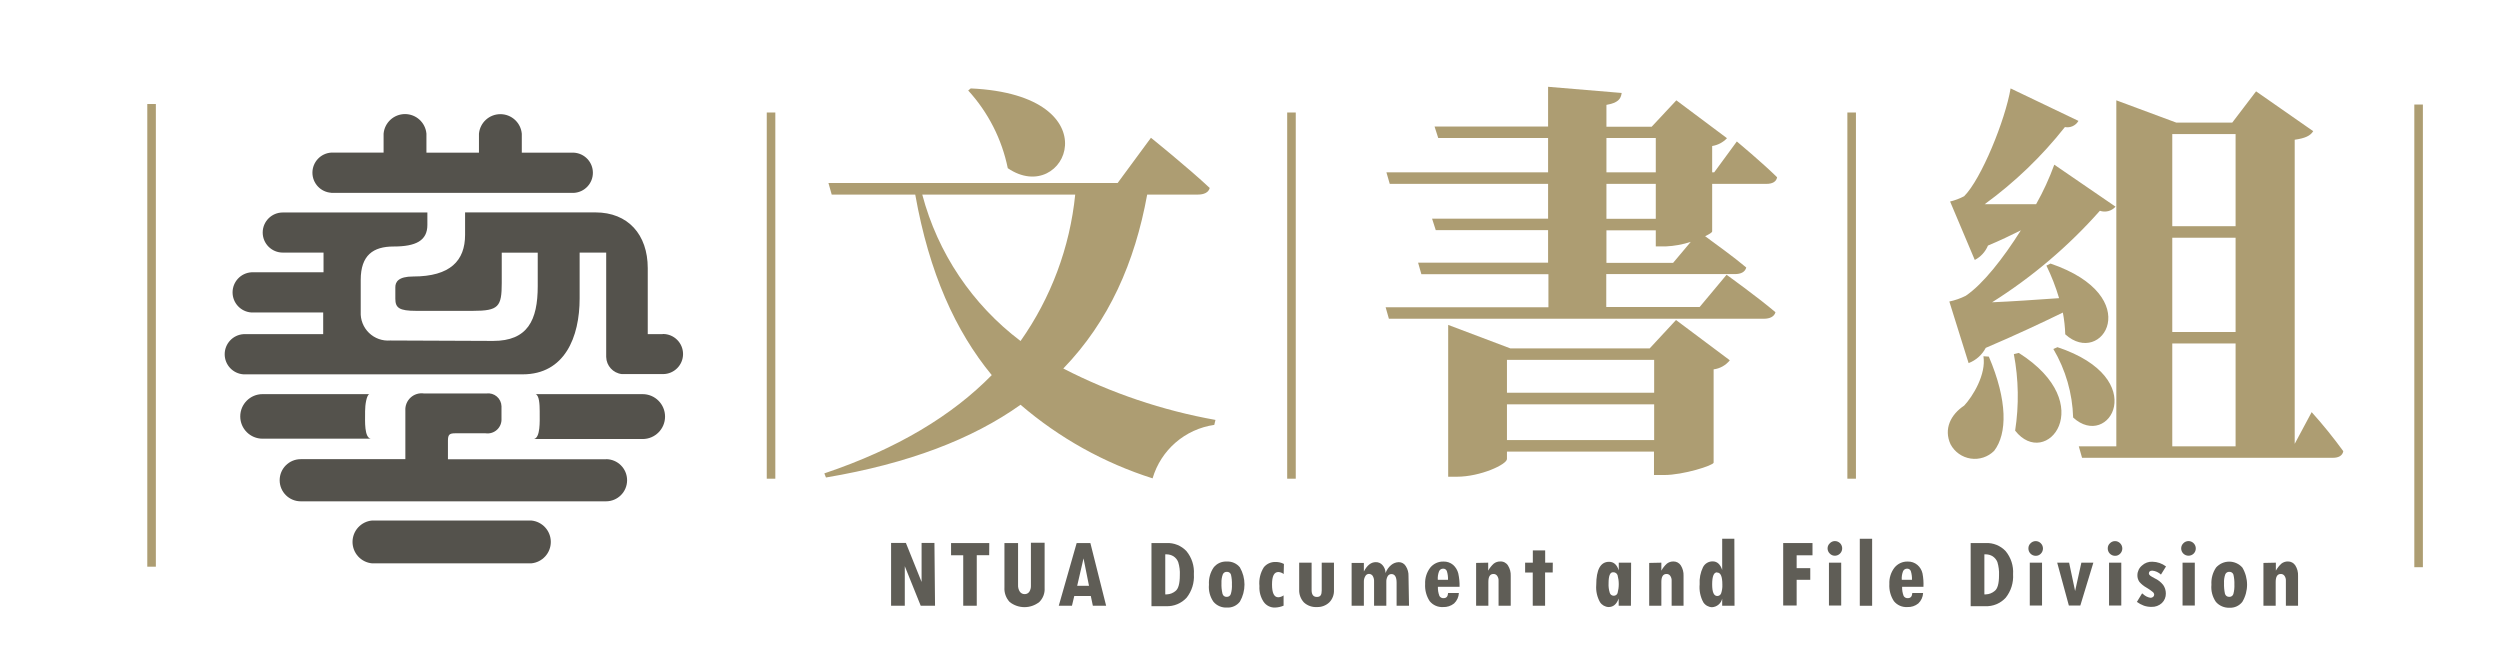
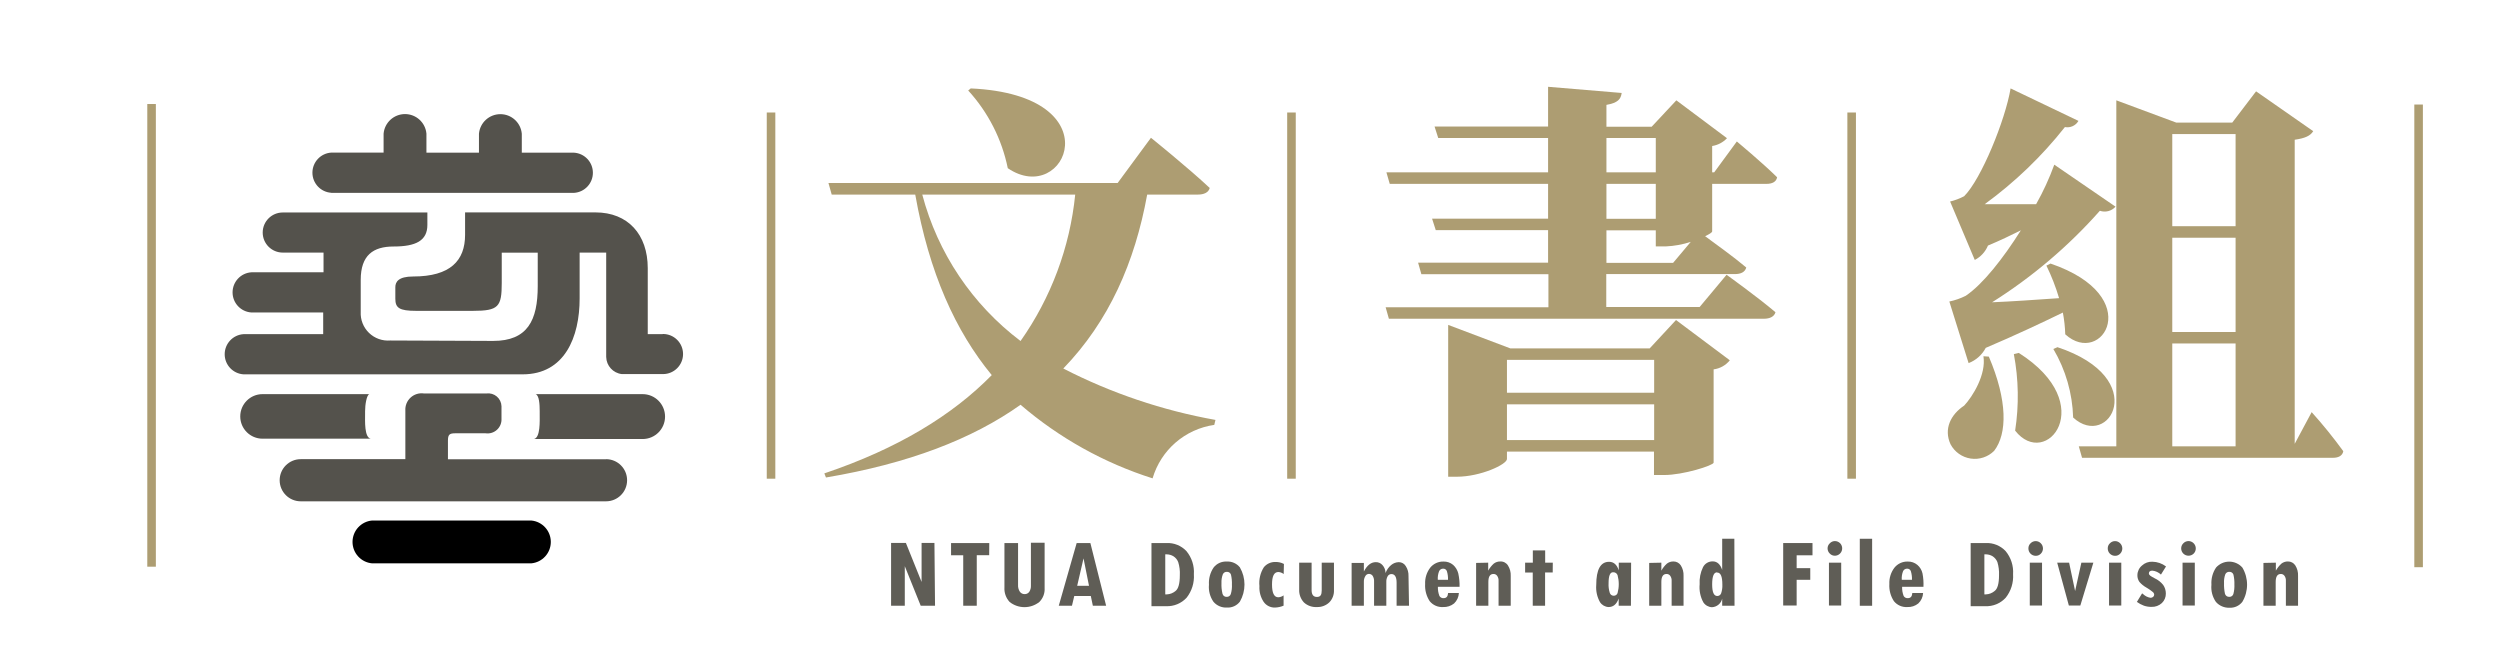
<svg xmlns="http://www.w3.org/2000/svg" id="圖層_1" data-name="圖層 1" viewBox="0 0 291.78 78">
  <defs>
    <style>
-       .cls-1 {
+       .cls-1sfzf {
        fill: #54524c;
      }

      .cls-2 {
        fill: #5f5d56;
      }

      .cls-3 {
        fill: #ad9d72;
      }

      .cls-4 {
        fill: none;
        stroke: #ad9d72;
        stroke-miterlimit: 10;
      }
    </style>
  </defs>
  <g>
-     <path class="cls-1" d="M38.66,22.51H67a2.35,2.35,0,0,0,0-4.69h-6.1V15.61h0s0,0,0,0a2.51,2.51,0,0,0-5,0v0h0v2.21H49.77V15.6a2.51,2.51,0,0,0-5,0h0v2.21H38.66a2.35,2.35,0,0,0,0,4.69Z" />
-     <path class="cls-1" d="M70.73,53.6H52.28V51.43c0-.71.18-.86.85-.86h3.54a1.63,1.63,0,0,0,1.86-1.72V47.41a1.55,1.55,0,0,0-1.74-1.49H49.47a1.9,1.9,0,0,0-2.16,2v5.67H35.1a2.46,2.46,0,1,0,0,4.92H70.73a2.46,2.46,0,0,0,0-4.92Z" />
-     <path class="cls-1" d="M62,60.75H43.43a2.51,2.51,0,0,0,0,5H62a2.51,2.51,0,0,0,0-5Z" />
-     <path class="cls-1" d="M77.31,39H75.6v-7.7c0-3.93-2.31-6.51-6.1-6.51H54.28v2.62c0,3-1.71,4.86-6.06,4.86-1.72,0-2.08.63-2.08,1.25l0,1.35c0,1.07.47,1.41,2.43,1.41h6.62c3,0,3.37-.47,3.37-3.26V29.49h4.2v3.9c0,4-1.18,6.4-5.21,6.4l-12-.05A3.19,3.19,0,0,1,42.1,36.4V32.67c0-2.89,1.46-3.9,3.84-3.9,2.61,0,3.94-.69,3.94-2.52V24.8H33a2.34,2.34,0,0,0,0,4.68h4.76v2.3H29.34a2.35,2.35,0,0,0,0,4.69h8.38V39h-9.3a2.35,2.35,0,0,0,0,4.69H61c4.9,0,6.65-4.33,6.65-8.86V29.48h3.1V41.66a2.06,2.06,0,0,0,1.82,2h4.81a2.34,2.34,0,0,0,0-4.68Z" />
-     <path class="cls-1" d="M42.61,48.29V48c0-.78.18-1.88.49-2H30.64a2.6,2.6,0,0,0,0,5.2H43.27C42.51,51.07,42.61,49.11,42.61,48.29Z" />
-     <path class="cls-1" d="M75,46H62.52c.41.16.47,1.17.47,2v.3c0,.82.09,2.78-.67,2.94H75A2.6,2.6,0,0,0,75,46Z" />
+     <path class="cls-1sfzf" d="M38.66,22.51H67a2.35,2.35,0,0,0,0-4.69h-6.1V15.61h0s0,0,0,0a2.51,2.51,0,0,0-5,0v0h0v2.21H49.77V15.6a2.51,2.51,0,0,0-5,0h0v2.21H38.66a2.35,2.35,0,0,0,0,4.69Z" />
+     <path class="cls-1sfzf" d="M70.73,53.6H52.28V51.43c0-.71.18-.86.85-.86h3.54a1.63,1.63,0,0,0,1.86-1.72V47.41a1.55,1.55,0,0,0-1.74-1.49H49.47a1.9,1.9,0,0,0-2.16,2v5.67H35.1a2.46,2.46,0,1,0,0,4.92H70.73a2.46,2.46,0,0,0,0-4.92Z" />
+     <path class="cls-1sfzf1" d="M62,60.75H43.43a2.51,2.51,0,0,0,0,5H62a2.51,2.51,0,0,0,0-5Z" />
+     <path class="cls-1sfzf" d="M77.31,39H75.6v-7.7c0-3.93-2.31-6.51-6.1-6.51H54.28v2.62c0,3-1.71,4.86-6.06,4.86-1.72,0-2.08.63-2.08,1.25l0,1.35c0,1.07.47,1.41,2.43,1.41h6.62c3,0,3.37-.47,3.37-3.26V29.49h4.2v3.9c0,4-1.18,6.4-5.21,6.4l-12-.05A3.19,3.19,0,0,1,42.1,36.4V32.67c0-2.89,1.46-3.9,3.84-3.9,2.61,0,3.94-.69,3.94-2.52V24.8H33a2.34,2.34,0,0,0,0,4.68h4.76v2.3H29.34a2.35,2.35,0,0,0,0,4.69h8.38V39h-9.3a2.35,2.35,0,0,0,0,4.69H61c4.9,0,6.65-4.33,6.65-8.86V29.48h3.1V41.66a2.06,2.06,0,0,0,1.82,2h4.81a2.34,2.34,0,0,0,0-4.68Z" />
+     <path class="cls-1sfzf" d="M42.61,48.29V48c0-.78.18-1.88.49-2H30.64a2.6,2.6,0,0,0,0,5.2H43.27C42.51,51.07,42.61,49.11,42.61,48.29Z" />
+     <path class="cls-1sfzf" d="M75,46H62.52c.41.16.47,1.17.47,2v.3c0,.82.09,2.78-.67,2.94H75A2.6,2.6,0,0,0,75,46Z" />
  </g>
  <g>
    <path class="cls-2" d="M109.13,70.7h-1.67l-1.86-4.62h0V70.7H104V63.37h1.73l1.83,4.55h0V63.37h1.5Z" />
    <path class="cls-2" d="M115.45,64.8H114v5.9h-1.58V64.81H111V63.38h4.46Z" />
    <path class="cls-2" d="M121.92,68.64a2.1,2.1,0,0,1-.62,1.62,2.79,2.79,0,0,1-3.46,0,2.29,2.29,0,0,1-.61-1.72V63.38h1.59v4.88a1.31,1.31,0,0,0,.21.8.66.66,0,0,0,.56.28.63.63,0,0,0,.54-.27,1.24,1.24,0,0,0,.19-.73v-5h1.6Z" />
    <path class="cls-2" d="M129.1,70.7h-1.55l-.24-1.14h-1.93l-.27,1.14h-1.54l2.09-7.32h1.6Zm-2-2.33-.64-3.2h0l-.74,3.2Z" />
    <path class="cls-2" d="M134.39,63.38h1.76a3,3,0,0,1,2.32.94,3.83,3.83,0,0,1,.87,2.7,4,4,0,0,1-.84,2.73,3.08,3.08,0,0,1-2.41,1h-1.7ZM136,64.7v4.67h.19a1.64,1.64,0,0,0,1-.39c.34-.25.51-.87.51-1.84a4.35,4.35,0,0,0-.19-1.54,1.41,1.41,0,0,0-.56-.68,1.54,1.54,0,0,0-.76-.22Z" />
    <path class="cls-2" d="M141.1,68.24a3.21,3.21,0,0,1,.54-2,1.81,1.81,0,0,1,1.53-.7,1.83,1.83,0,0,1,1.54.68,4,4,0,0,1,0,4,1.78,1.78,0,0,1-1.51.69,1.93,1.93,0,0,1-1.57-.67A3,3,0,0,1,141.1,68.24Zm2.68,0a4.46,4.46,0,0,0-.11-1.17.47.47,0,0,0-.48-.33.48.48,0,0,0-.48.31,2.59,2.59,0,0,0-.15,1,4.53,4.53,0,0,0,.12,1.25.47.47,0,0,0,.49.36.47.47,0,0,0,.48-.33A3.24,3.24,0,0,0,143.78,68.22Z" />
    <path class="cls-2" d="M149.82,67a1.06,1.06,0,0,0-.62-.24c-.5,0-.74.48-.74,1.46s.24,1.49.73,1.49a1.14,1.14,0,0,0,.62-.22v1.2a2.84,2.84,0,0,1-1,.22,1.56,1.56,0,0,1-1.33-.67,3,3,0,0,1-.49-1.84,3.44,3.44,0,0,1,.52-2.2,1.68,1.68,0,0,1,1.34-.61,2,2,0,0,1,1,.23Z" />
    <path class="cls-2" d="M155.69,68.88a1.92,1.92,0,0,1-.55,1.43,2,2,0,0,1-1.44.54,2.06,2.06,0,0,1-1.52-.54,2.08,2.08,0,0,1-.55-1.52V65.67h1.45v3.2c0,.53.2.8.62.8s.56-.25.56-.76V65.67h1.43Z" />
    <path class="cls-2" d="M164.45,70.7H163V68c0-.65-.2-1-.6-1a.49.49,0,0,0-.44.25,1.26,1.26,0,0,0-.16.69V70.7h-1.43V67.87a1.15,1.15,0,0,0-.16-.66.53.53,0,0,0-.45-.23.48.48,0,0,0-.41.26,1.18,1.18,0,0,0-.17.65V70.7h-1.43v-5h1.43v1h0c.38-.73.84-1.09,1.39-1.09a1,1,0,0,1,.78.34,1.4,1.4,0,0,1,.36.93h0a2.2,2.2,0,0,1,.65-.93,1.43,1.43,0,0,1,.9-.34.94.94,0,0,1,.81.46,2,2,0,0,1,.32,1.18Z" />
    <path class="cls-2" d="M170.35,68.49h-2.53a2.66,2.66,0,0,0,.18,1.07.51.51,0,0,0,.5.25q.47,0,.51-.6h1.26a1.8,1.8,0,0,1-.56,1.22,1.91,1.91,0,0,1-1.29.42,1.86,1.86,0,0,1-1.56-.69,3.28,3.28,0,0,1-.53-2,2.92,2.92,0,0,1,.59-1.9,1.92,1.92,0,0,1,1.55-.72,1.67,1.67,0,0,1,1.13.39,2,2,0,0,1,.6,1A6.64,6.64,0,0,1,170.35,68.49ZM169,67.67a3,3,0,0,0-.13-1,.43.43,0,0,0-.42-.3.5.5,0,0,0-.49.3,2.25,2.25,0,0,0-.15,1Z" />
    <path class="cls-2" d="M173.69,65.67v.93h0a3.29,3.29,0,0,1,.65-.82,1.2,1.2,0,0,1,.76-.25A1,1,0,0,1,176,66a2.1,2.1,0,0,1,.32,1.22V70.7h-1.42V67.79a.91.91,0,0,0-.16-.58.5.5,0,0,0-.44-.22c-.4,0-.59.31-.59.93V70.7h-1.43v-5Z" />
    <path class="cls-2" d="M181.22,66.81h-.89V70.7h-1.44V66.82H178V65.67h.9V64.24h1.44v1.43h.89Z" />
    <path class="cls-2" d="M190.35,70.7h-1.43v-.85h0c-.24.67-.63,1-1.18,1a1.26,1.26,0,0,1-1-.57,3.5,3.5,0,0,1-.44-2c0-1.81.5-2.71,1.5-2.71.54,0,.92.34,1.13,1h0v-.9h1.44Zm-2.1-3.91c-.34,0-.51.42-.51,1.28a3.13,3.13,0,0,0,.14,1.12.47.47,0,0,0,.46.34.46.46,0,0,0,.45-.31,4,4,0,0,0,0-2.09.51.51,0,0,0-.5-.34Z" />
    <path class="cls-2" d="M193.9,65.67v.93h0a3.08,3.08,0,0,1,.65-.82,1.2,1.2,0,0,1,.76-.25,1,1,0,0,1,.86.46,2.1,2.1,0,0,1,.32,1.22V70.7H195.1V67.79a.91.91,0,0,0-.16-.58.5.5,0,0,0-.44-.22q-.6,0-.6.93V70.7h-1.42v-5Z" />
    <path class="cls-2" d="M202.44,70.7H201v-.83h0a1.29,1.29,0,0,1-1.2,1,1.27,1.27,0,0,1-1-.57,3.65,3.65,0,0,1-.43-2.1,4,4,0,0,1,.39-2,1.24,1.24,0,0,1,1.13-.68q.78,0,1.11,1h0V62.88h1.42Zm-2.05-3.9c-.37,0-.56.47-.56,1.4s.2,1.36.6,1.36a.47.47,0,0,0,.45-.32,2.77,2.77,0,0,0,.14-1c0-1-.21-1.42-.62-1.42Z" />
    <path class="cls-2" d="M211.54,64.81h-1.85v1.5h1.59v1.36h-1.59v3h-1.57V63.38h3.42Z" />
    <path class="cls-2" d="M213.3,64a.79.79,0,0,1,.26-.59.81.81,0,0,1,.6-.26.86.86,0,0,1,.6.25.86.86,0,0,1-.6,1.46.8.8,0,0,1-.6-.25A.83.83,0,0,1,213.3,64Zm.16,1.67h1.43v5h-1.43Z" />
    <path class="cls-2" d="M218.5,70.7h-1.44V62.88h1.44Z" />
    <path class="cls-2" d="M224.49,68.49H222a2.66,2.66,0,0,0,.18,1.07.51.51,0,0,0,.5.25q.47,0,.51-.6h1.26a1.8,1.8,0,0,1-.56,1.22,1.89,1.89,0,0,1-1.29.42,1.86,1.86,0,0,1-1.56-.69,3.28,3.28,0,0,1-.53-2,2.92,2.92,0,0,1,.59-1.9,1.92,1.92,0,0,1,1.55-.72,1.67,1.67,0,0,1,1.13.39,1.83,1.83,0,0,1,.6,1A6.64,6.64,0,0,1,224.49,68.49Zm-1.34-.82a3,3,0,0,0-.13-1,.43.43,0,0,0-.42-.3.5.5,0,0,0-.49.3,2.25,2.25,0,0,0-.15,1Z" />
    <path class="cls-2" d="M230,63.38h1.75a3,3,0,0,1,2.33.94,3.83,3.83,0,0,1,.87,2.7,4,4,0,0,1-.85,2.73,3.05,3.05,0,0,1-2.41,1H230Zm1.6,1.32v4.67h.19a1.64,1.64,0,0,0,1-.39c.35-.25.52-.87.52-1.84a4.6,4.6,0,0,0-.19-1.54,1.47,1.47,0,0,0-.56-.68,1.54,1.54,0,0,0-.76-.22Z" />
    <path class="cls-2" d="M236.74,64a.78.78,0,0,1,.25-.59.83.83,0,0,1,1.2,0,.86.86,0,0,1,0,1.21.79.79,0,0,1-.6.25.85.85,0,0,1-.85-.86Zm.16,1.67h1.43v5H236.9Z" />
    <path class="cls-2" d="M240.1,65.67h1.39l.7,3.31.73-3.31h1.4l-1.52,5h-1.34Z" />
    <path class="cls-2" d="M246,64a.78.78,0,0,1,.25-.59.83.83,0,0,1,1.2,0,.86.86,0,0,1,0,1.21.79.79,0,0,1-.6.25A.85.85,0,0,1,246,64Zm.15,1.67h1.43v5h-1.43Z" />
    <path class="cls-2" d="M252.21,67.06a1.72,1.72,0,0,0-1-.46c-.27,0-.41.11-.41.32s.22.33.67.57a2.72,2.72,0,0,1,1,.78,1.74,1.74,0,0,1,.31,1,1.49,1.49,0,0,1-.47,1.12,1.69,1.69,0,0,1-1.2.44,2.64,2.64,0,0,1-.89-.14,3.49,3.49,0,0,1-.82-.44l.61-1,.13.1a1.59,1.59,0,0,0,.85.42.45.45,0,0,0,.31-.11.34.34,0,0,0,.12-.27.44.44,0,0,0-.18-.31,5.63,5.63,0,0,0-.74-.51,3,3,0,0,1-.8-.65,1.3,1.3,0,0,1-.24-.79A1.48,1.48,0,0,1,250,66a1.66,1.66,0,0,1,1.21-.44,2.71,2.71,0,0,1,1.59.55Z" />
    <path class="cls-2" d="M254.57,64a.82.82,0,0,1,.25-.59.83.83,0,0,1,.61-.26.86.86,0,0,1,.6,1.46.86.86,0,0,1-1.21,0A.86.86,0,0,1,254.57,64Zm.16,1.67h1.43v5h-1.43Z" />
    <path class="cls-2" d="M258.1,68.24a3.21,3.21,0,0,1,.54-2,2.05,2.05,0,0,1,3.07,0,3.91,3.91,0,0,1,0,4,1.77,1.77,0,0,1-1.5.69,2,2,0,0,1-1.58-.67A3,3,0,0,1,258.1,68.24Zm2.68,0a4.46,4.46,0,0,0-.11-1.17.47.47,0,0,0-.48-.33.48.48,0,0,0-.48.31,2.63,2.63,0,0,0-.14,1,5.09,5.09,0,0,0,.11,1.25.49.49,0,0,0,.5.36.47.47,0,0,0,.48-.33A3.59,3.59,0,0,0,260.78,68.22Z" />
    <path class="cls-2" d="M265.62,65.67v.93h0a3.29,3.29,0,0,1,.65-.82,1.2,1.2,0,0,1,.76-.25,1,1,0,0,1,.86.46,2.1,2.1,0,0,1,.32,1.22V70.7h-1.42V67.79a.91.91,0,0,0-.16-.58.5.5,0,0,0-.44-.22c-.39,0-.59.31-.59.93V70.7h-1.43v-5Z" />
  </g>
  <g>
    <path class="cls-3" d="M133.89,22.71c-1.44,7.92-4.46,14.78-9.79,20.3a63.16,63.16,0,0,0,17.76,6l-.14.58a8.81,8.81,0,0,0-7.2,6.24,44.14,44.14,0,0,1-15.41-8.59c-5.62,4-13.06,6.86-22.71,8.49l-.19-.48c8.55-2.88,14.93-6.77,19.54-11.47-4.23-5.14-7.3-11.9-8.93-21.07H97.07l-.38-1.35h33.75l3.89-5.28s4.36,3.51,6.86,5.86c-.14.53-.67.77-1.39.77Zm-26.25,0A31.48,31.48,0,0,0,119.11,39.8a35.9,35.9,0,0,0,6.38-17.09Zm5.66-12.39c16.8.77,11.09,13.92,4.32,9.31A19.1,19.1,0,0,0,113,10.56Z" />
    <path class="cls-3" d="M201.51,32.07s3.55,2.54,5.71,4.37c-.14.52-.67.76-1.34.76H162.1l-.38-1.34h19V32H165.89l-.38-1.34h15.17v-3.8H167.57l-.43-1.34h13.54V21.46H162.2l-.39-1.35h18.87v-4H167.86l-.43-1.34h13.25V10.13l8.59.72c-.1.72-.43,1.15-1.78,1.39v2.55h5.28l2.88-3.08,5.91,4.42a3,3,0,0,1-1.73.91v3.07h.24l2.64-3.6s3,2.5,4.7,4.18c-.09.53-.57.77-1.24.77h-6.34V27c0,.14-.34.33-.82.57,1.11.82,3.32,2.4,4.8,3.65-.14.53-.62.77-1.34.77h-15v3.84h10.9Zm-5.9,5.28,6.28,4.7A2.89,2.89,0,0,1,200,43.11V54c-.05.33-3.55,1.44-5.76,1.44h-1.2V52.71H175.88v.86c0,.63-3.08,2.07-5.86,2.07h-1V37.92l7.25,2.74h16.27ZM175.88,42v3.84h17.18V42Zm17.18,9.36V47.19H175.88v4.17Zm-5.57-31.25h5.76v-4h-5.76Zm0,5.43h5.76V21.46h-5.76Zm0,5.14h7.78l2.06-2.45a11.06,11.06,0,0,1-2.92.53h-1.16V26.88h-5.76Z" />
    <path class="cls-3" d="M232.12,41.62c2.2,5.14,2.16,9,.62,11a3.2,3.2,0,0,1-5.09-.77c-.81-1.77,0-3.45,1.59-4.51,1-1.06,2.59-3.65,2.25-5.76Zm-4.61-6.43a7.75,7.75,0,0,0,1.92-.67c2-1.35,4.37-4.37,6.43-7.64-1.15.58-2.45,1.2-3.84,1.78a3.32,3.32,0,0,1-1.54,1.68l-2.88-6.82a7,7,0,0,0,1.64-.62c2-2,4.8-8.88,5.42-12.58l7.92,3.79a1.49,1.49,0,0,1-1.58.72,47.67,47.67,0,0,1-9.36,9c1.77,0,3.88,0,6,0a30.8,30.8,0,0,0,2.12-4.61l7.15,4.9a1.7,1.7,0,0,1-1.83.48A58.21,58.21,0,0,1,232.5,35.28c2.21-.09,4.94-.28,7.82-.48A24.41,24.41,0,0,0,238.84,31l.48-.24c11.23,3.84,6,12.15,1.72,8.26a16.17,16.17,0,0,0-.28-2.54c-2.36,1.15-5.52,2.64-9,4.12a3.78,3.78,0,0,1-2,1.78Zm8.11,6c9.46,6,3.17,13.68-.43,9.07a26.31,26.31,0,0,0-.15-8.93Zm4.51-.67c11,3.65,6,12.05,1.83,8.21a16.65,16.65,0,0,0-2.31-8ZM269.8,48.1a56.44,56.44,0,0,1,3.69,4.56c-.09.53-.57.77-1.19.77H243l-.38-1.34H247V11.71l7,2.6h6.53l2.78-3.65,6.67,4.65c-.33.53-.91.82-2.16,1V51.8ZM253.53,15.65V26.4h7.39V15.65Zm7.39,12.1h-7.39v11h7.39Zm-7.39,24.34h7.39v-12h-7.39Z" />
  </g>
  <line class="cls-4" x1="89.99" y1="13.13" x2="89.99" y2="55.87" />
  <line class="cls-4" x1="150.73" y1="13.13" x2="150.73" y2="55.87" />
  <line class="cls-4" x1="216.11" y1="13.13" x2="216.11" y2="55.87" />
  <line class="cls-4" x1="282.28" y1="12.2" x2="282.28" y2="66.2" />
  <line class="cls-4" x1="17.69" y1="12.14" x2="17.69" y2="66.14" />
</svg>
